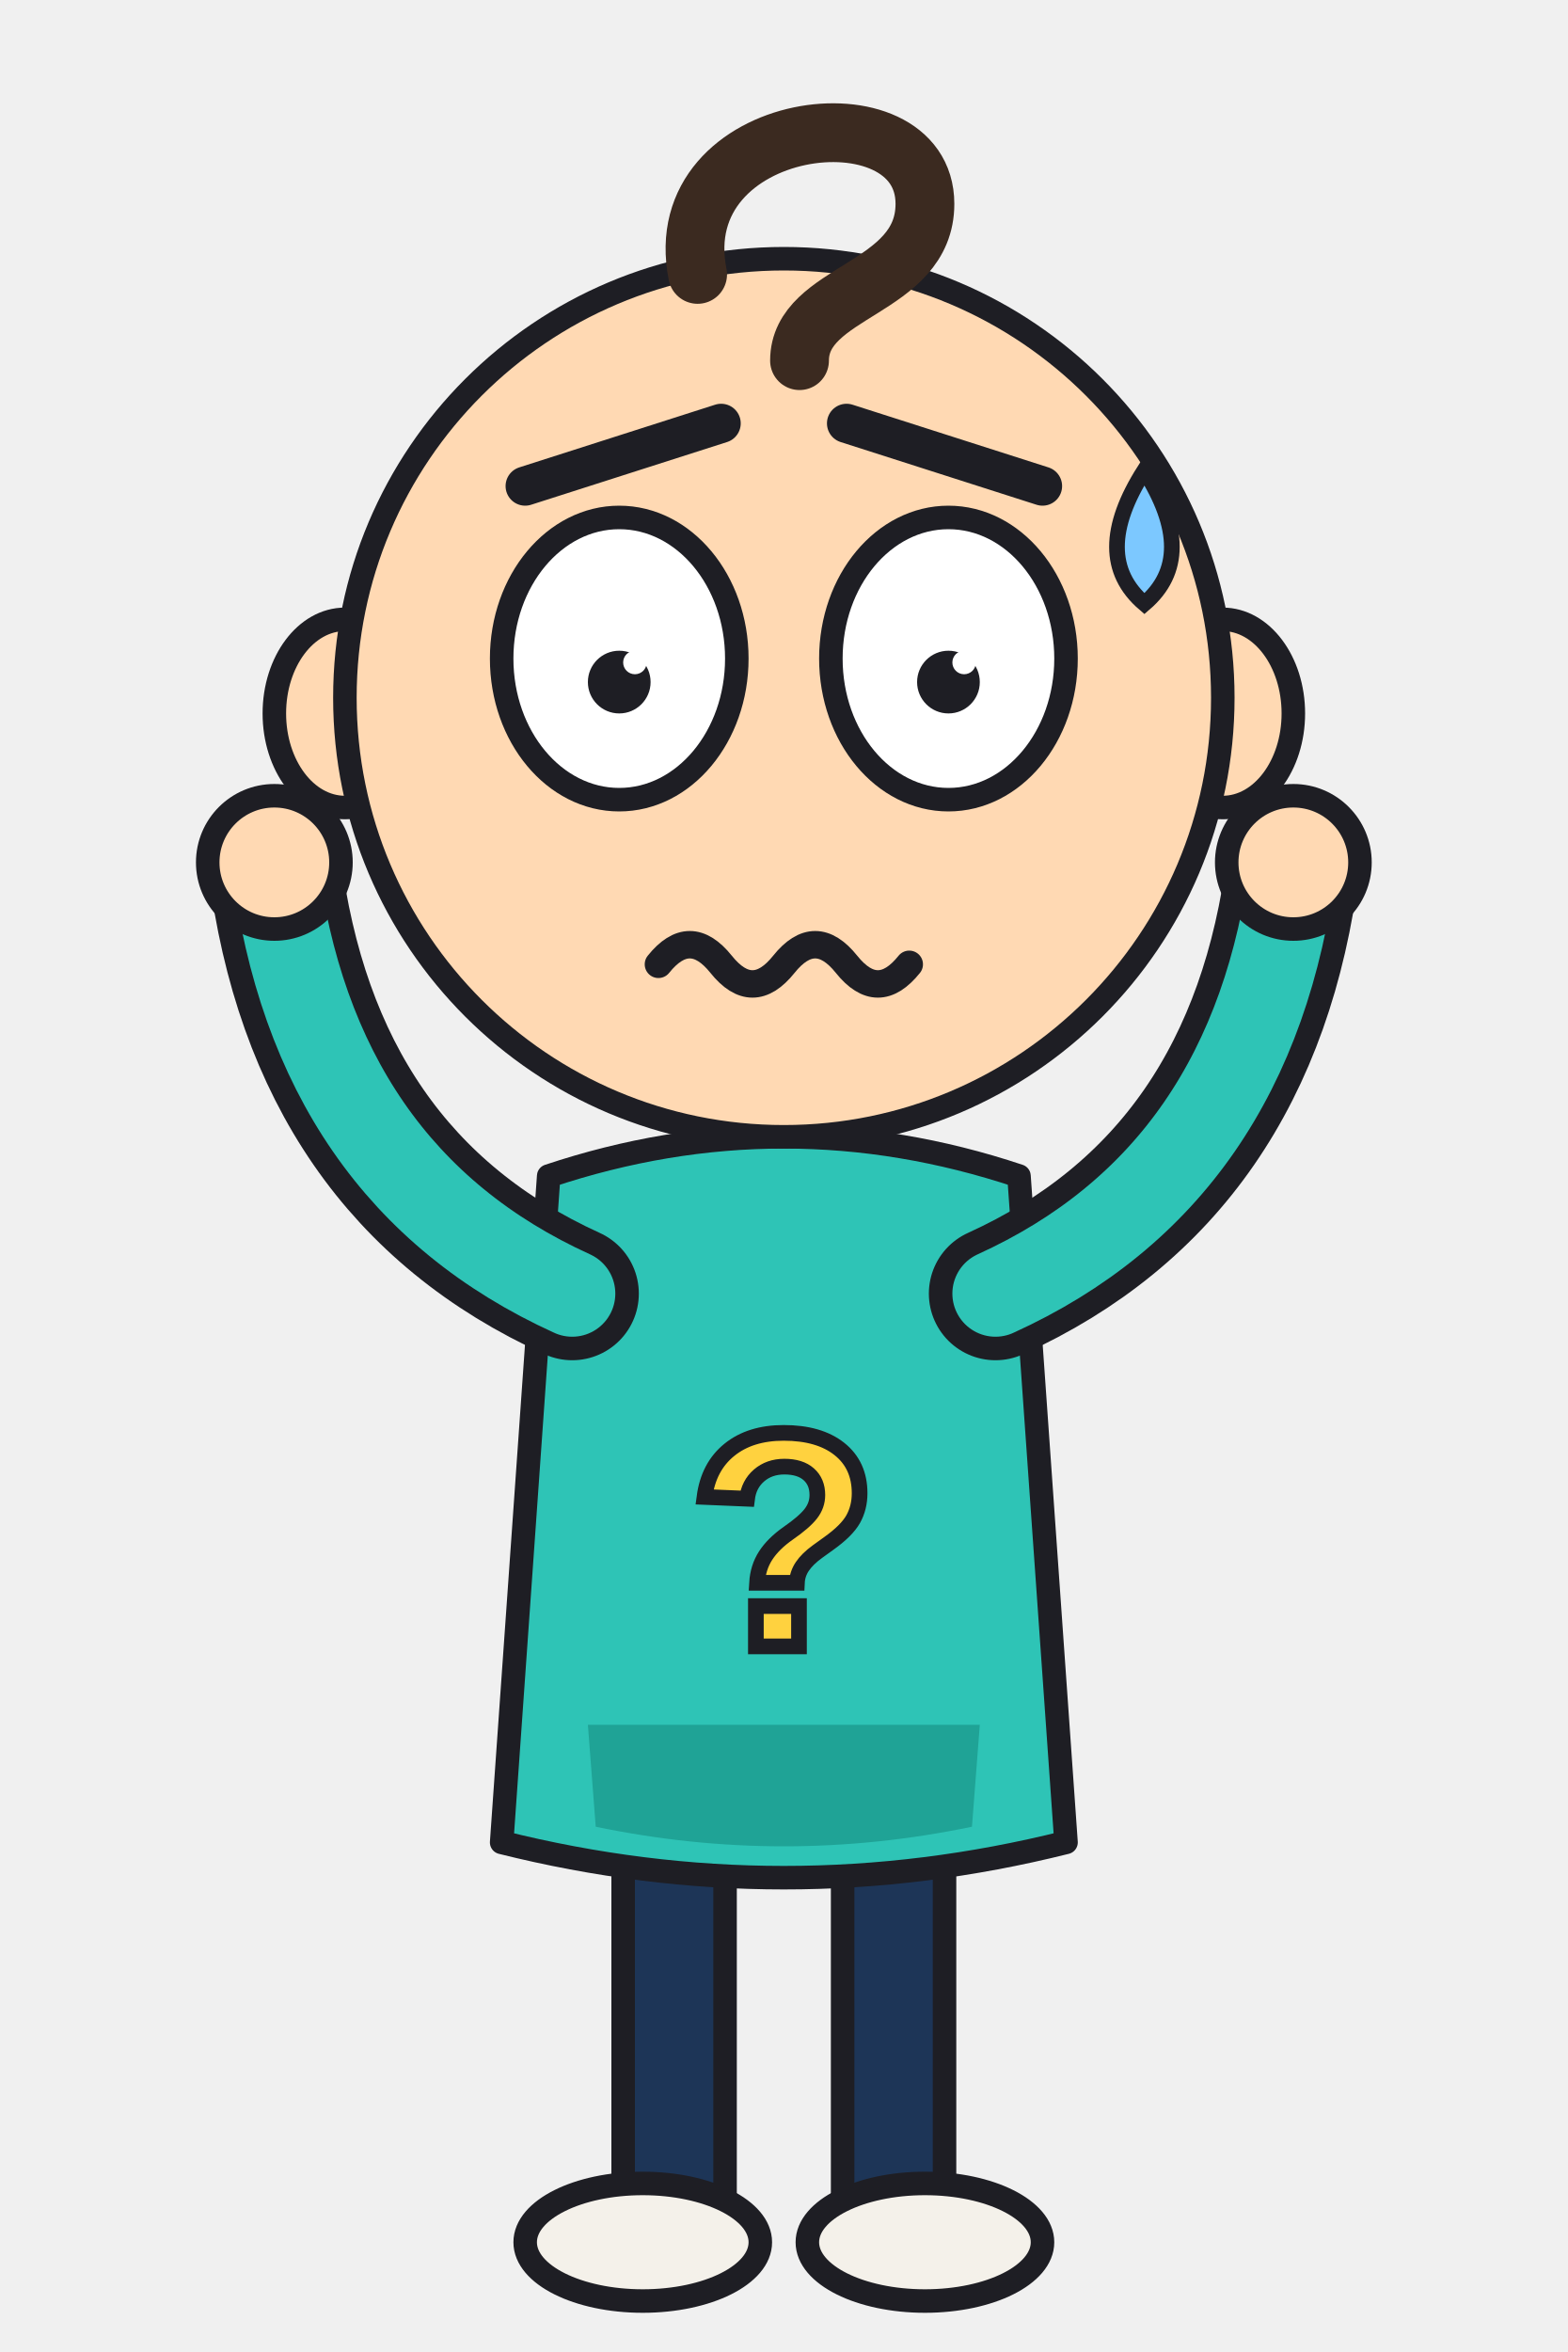
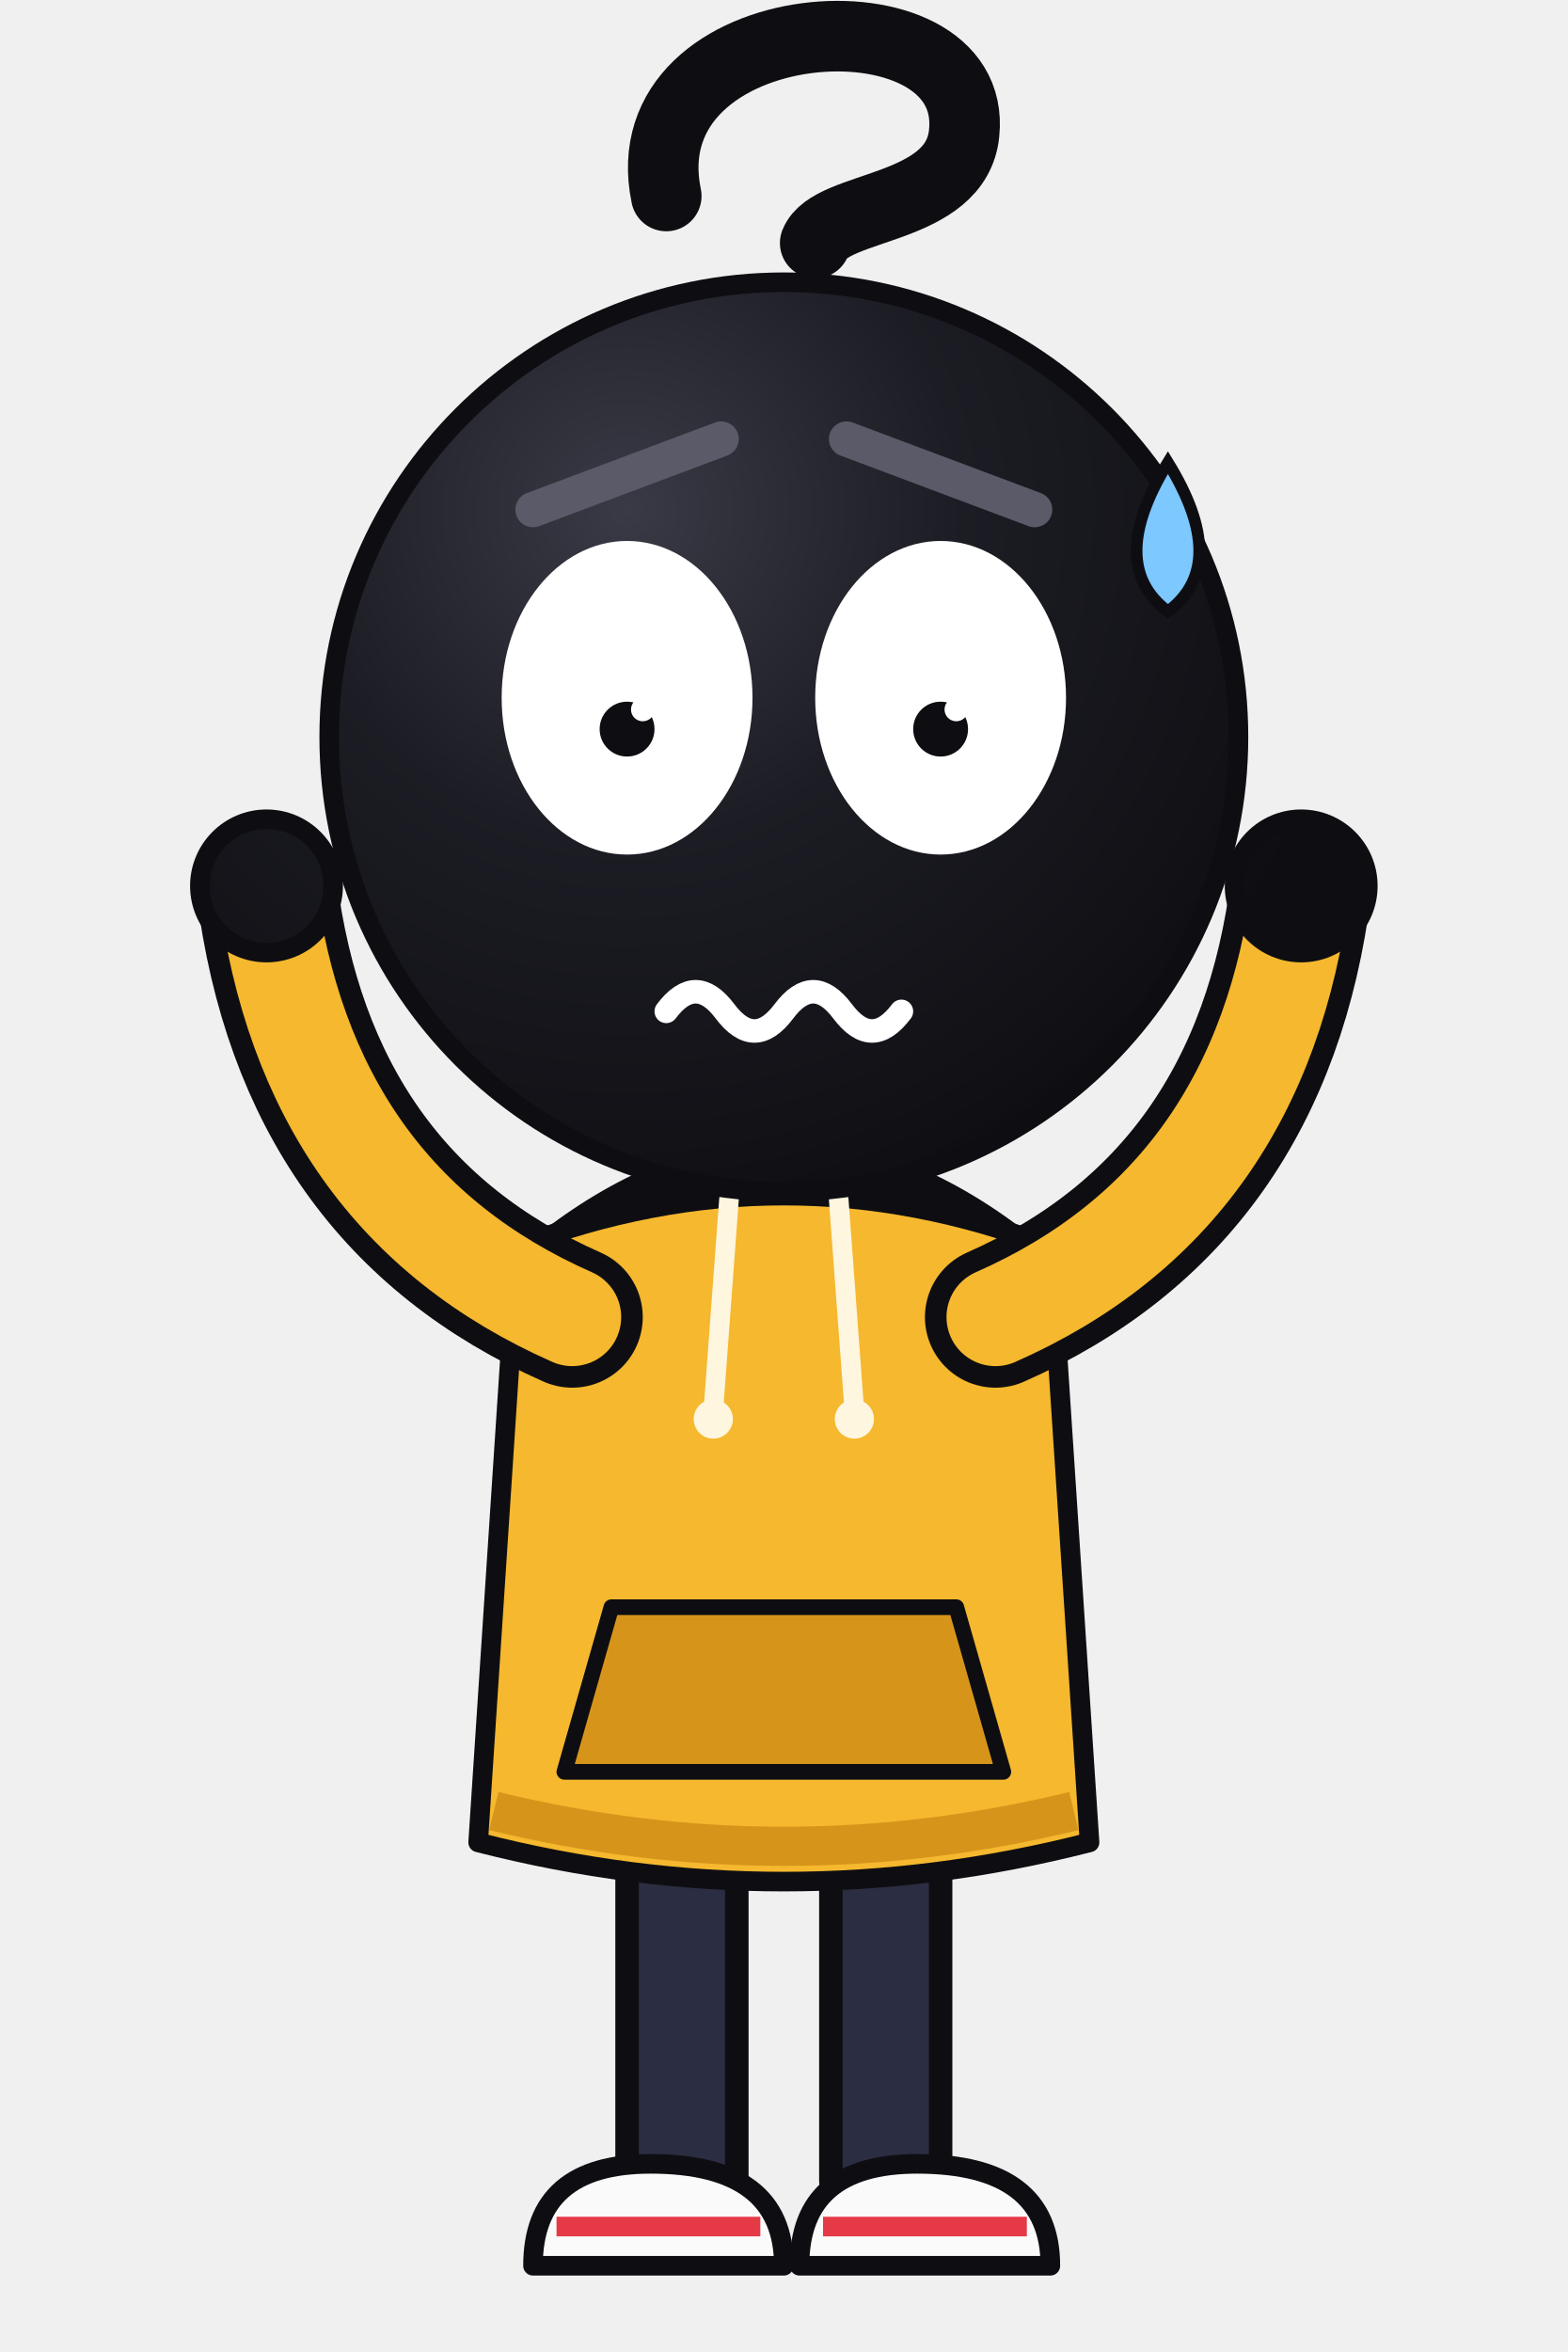
<svg xmlns="http://www.w3.org/2000/svg" width="400" height="600" viewBox="0 0 400 600">
-   <path d="M172 470 L172 560" stroke="#1E1E24" stroke-width="32" stroke-linecap="round" />
-   <path d="M172 470 L172 560" stroke="#1D3557" stroke-width="20" stroke-linecap="round" />
-   <path d="M228 470 L228 560" stroke="#1E1E24" stroke-width="32" stroke-linecap="round" />
-   <path d="M228 470 L228 560" stroke="#1D3557" stroke-width="20" stroke-linecap="round" />
-   <ellipse cx="164" cy="572" rx="30" ry="15" fill="#F4F1EA" stroke="#1E1E24" stroke-width="6" />
-   <ellipse cx="236" cy="572" rx="30" ry="15" fill="#F4F1EA" stroke="#1E1E24" stroke-width="6" />
-   <path d="M140 300 Q200 280 260 300 L272 470 Q200 488 128 470 Z" fill="#2EC4B6" stroke="#1E1E24" stroke-width="6" stroke-linejoin="round" />
-   <path d="M150 440 L250 440 L248 466 Q200 476 152 466Z" fill="#1FA396" />
-   <text x="200" y="420" text-anchor="middle" font-family="Arial Black,Arial" font-weight="900" font-size="78" fill="#FFD23F" stroke="#1E1E24" stroke-width="4">?</text>
-   <path d="M146 330 Q80 300 70 220" fill="none" stroke="#1E1E24" stroke-width="34" stroke-linecap="round" />
-   <path d="M146 330 Q80 300 70 220" fill="none" stroke="#2EC4B6" stroke-width="22" stroke-linecap="round" />
-   <circle cx="70" cy="220" r="17" fill="#FFD9B3" stroke="#1E1E24" stroke-width="6" />
-   <path d="M254 330 Q320 300 330 220" fill="none" stroke="#1E1E24" stroke-width="34" stroke-linecap="round" />
-   <path d="M254 330 Q320 300 330 220" fill="none" stroke="#2EC4B6" stroke-width="22" stroke-linecap="round" />
-   <circle cx="330" cy="220" r="17" fill="#FFD9B3" stroke="#1E1E24" stroke-width="6" />
-   <ellipse cx="88" cy="182" rx="18" ry="24" fill="#FFD9B3" stroke="#1E1E24" stroke-width="6" />
-   <ellipse cx="312" cy="182" rx="18" ry="24" fill="#FFD9B3" stroke="#1E1E24" stroke-width="6" />
-   <circle cx="200" cy="178" r="112" fill="#FFD9B3" stroke="#1E1E24" stroke-width="6" />
-   <path d="M178 70 C170 30 236 22 236 52 C236 74 204 74 204 92" fill="none" stroke="#3B2A20" stroke-width="15" stroke-linecap="round" />
-   <circle cx="204" cy="76" r="0" />
-   <line x1="134" y1="124" x2="184" y2="108" stroke="#1E1E24" stroke-width="10" stroke-linecap="round" />
-   <line x1="216" y1="108" x2="266" y2="124" stroke="#1E1E24" stroke-width="10" stroke-linecap="round" />
-   <ellipse cx="158" cy="168" rx="30" ry="36" fill="#fff" stroke="#1E1E24" stroke-width="6" />
-   <circle cx="158" cy="174" r="8" fill="#1E1E24" />
-   <circle cx="162" cy="169" r="3" fill="#fff" />
-   <ellipse cx="242" cy="168" rx="30" ry="36" fill="#fff" stroke="#1E1E24" stroke-width="6" />
-   <circle cx="242" cy="174" r="8" fill="#1E1E24" />
-   <circle cx="246" cy="169" r="3" fill="#fff" />
-   <path d="M168 246 q8 -10 16 0 t16 0 t16 0 t16 0" fill="none" stroke="#1E1E24" stroke-width="7" stroke-linecap="round" />
-   <path d="M292 120 q14 22 0 34 q-14 -12 0 -34Z" fill="#7CC8FF" stroke="#1E1E24" stroke-width="4" />
+   <defs>
+     <radialGradient id="hl" gradientUnits="userSpaceOnUse" cx="160" cy="130" r="190">
+       <stop offset="0" stop-color="#3A3A46" />
+       <stop offset=".45" stop-color="#1C1C24" />
+       <stop offset="1" stop-color="#0E0E12" />
+     </radialGradient>
+   </defs>
+   <path d="M174 470 L174 556" stroke="#0E0E12" stroke-width="34" stroke-linecap="round" />
+   <path d="M174 470 L174 556" stroke="#2B2D42" stroke-width="22" stroke-linecap="round" />
+   <path d="M226 470 L226 556" stroke="#0E0E12" stroke-width="34" stroke-linecap="round" />
+   <path d="M226 470 L226 556" stroke="#2B2D42" stroke-width="22" stroke-linecap="round" />
+   <path d="M136 578 Q136 552 166 552 Q200 552 200 578Z" fill="#FAFAFA" stroke="#0E0E12" stroke-width="5" stroke-linejoin="round" />
+   <path d="M142 568 L194 568" stroke="#E63946" stroke-width="5" />
+   <path d="M204 578 Q204 552 234 552 Q268 552 268 578Z" fill="#FAFAFA" stroke="#0E0E12" stroke-width="5" stroke-linejoin="round" />
+   <path d="M210 568 L262 568" stroke="#E63946" stroke-width="5" />
+   <path d="M132 318 Q200 292 268 318 L278 470 Q200 490 122 470 Z" fill="#F5B82E" stroke="#0E0E12" stroke-width="5" stroke-linejoin="round" />
+   <path d="M140 316 Q200 270 260 316 Q236 300 200 300 Q164 300 140 316Z" fill="#D6951A" stroke="#0E0E12" stroke-width="5" stroke-linejoin="round" />
+   <path d="M186 306 L182 360 M214 306 L218 360" stroke="#FFF6E0" stroke-width="5" stroke-linecap="round" />
+   <circle cx="182" cy="362" r="5" fill="#FFF6E0" />
+   <circle cx="218" cy="362" r="5" fill="#FFF6E0" />
+   <path d="M156 410 L244 410 L256 452 L144 452 Z" fill="#D6951A" stroke="#0E0E12" stroke-width="4" stroke-linejoin="round" />
+   <path d="M126 462 Q200 480 274 462" fill="none" stroke="#D6951A" stroke-width="10" />
+   <path d="M146 336 Q78 306 68 226" fill="none" stroke="#0E0E12" stroke-width="36" stroke-linecap="round" />
+   <path d="M146 336 Q78 306 68 226" fill="none" stroke="#F5B82E" stroke-width="25" stroke-linecap="round" />
+   <circle cx="68" cy="226" r="17" fill="url(#hl)" stroke="#0E0E12" stroke-width="5" />
+   <path d="M254 336 Q322 306 332 226" fill="none" stroke="#0E0E12" stroke-width="36" stroke-linecap="round" />
+   <path d="M254 336 Q322 306 332 226" fill="none" stroke="#F5B82E" stroke-width="25" stroke-linecap="round" />
+   <circle cx="332" cy="226" r="17" fill="url(#hl)" stroke="#0E0E12" stroke-width="5" />
+   <path d="M170 50 C160 2 250 -4 246 34 C244 54 212 52 208 62" fill="none" stroke="#0E0E12" stroke-width="18" stroke-linecap="round" />
+   <circle cx="200" cy="188" r="116" fill="url(#hl)" stroke="#0E0E12" stroke-width="5" />
+   <line x1="136" y1="130" x2="184" y2="112" stroke="#5A5A68" stroke-width="9" stroke-linecap="round" />
+   <line x1="216" y1="112" x2="264" y2="130" stroke="#5A5A68" stroke-width="9" stroke-linecap="round" />
+   <ellipse cx="160" cy="178" rx="32" ry="40" fill="#fff" />
+   <circle cx="160" cy="186" r="7" fill="#0E0E12" />
+   <circle cx="164" cy="181" r="3" fill="#fff" />
+   <ellipse cx="240" cy="178" rx="32" ry="40" fill="#fff" />
+   <circle cx="240" cy="186" r="7" fill="#0E0E12" />
+   <circle cx="244" cy="181" r="3" fill="#fff" />
+   <path d="M170 258 q7.5 -10 15 0 t15 0 t15 0 t15 0" fill="none" stroke="#fff" stroke-width="6" stroke-linecap="round" />
+   <path d="M298 118 q16 26 0 38 q-16 -12 0 -38Z" fill="#7CC8FF" stroke="#0E0E12" stroke-width="3" />
</svg>
